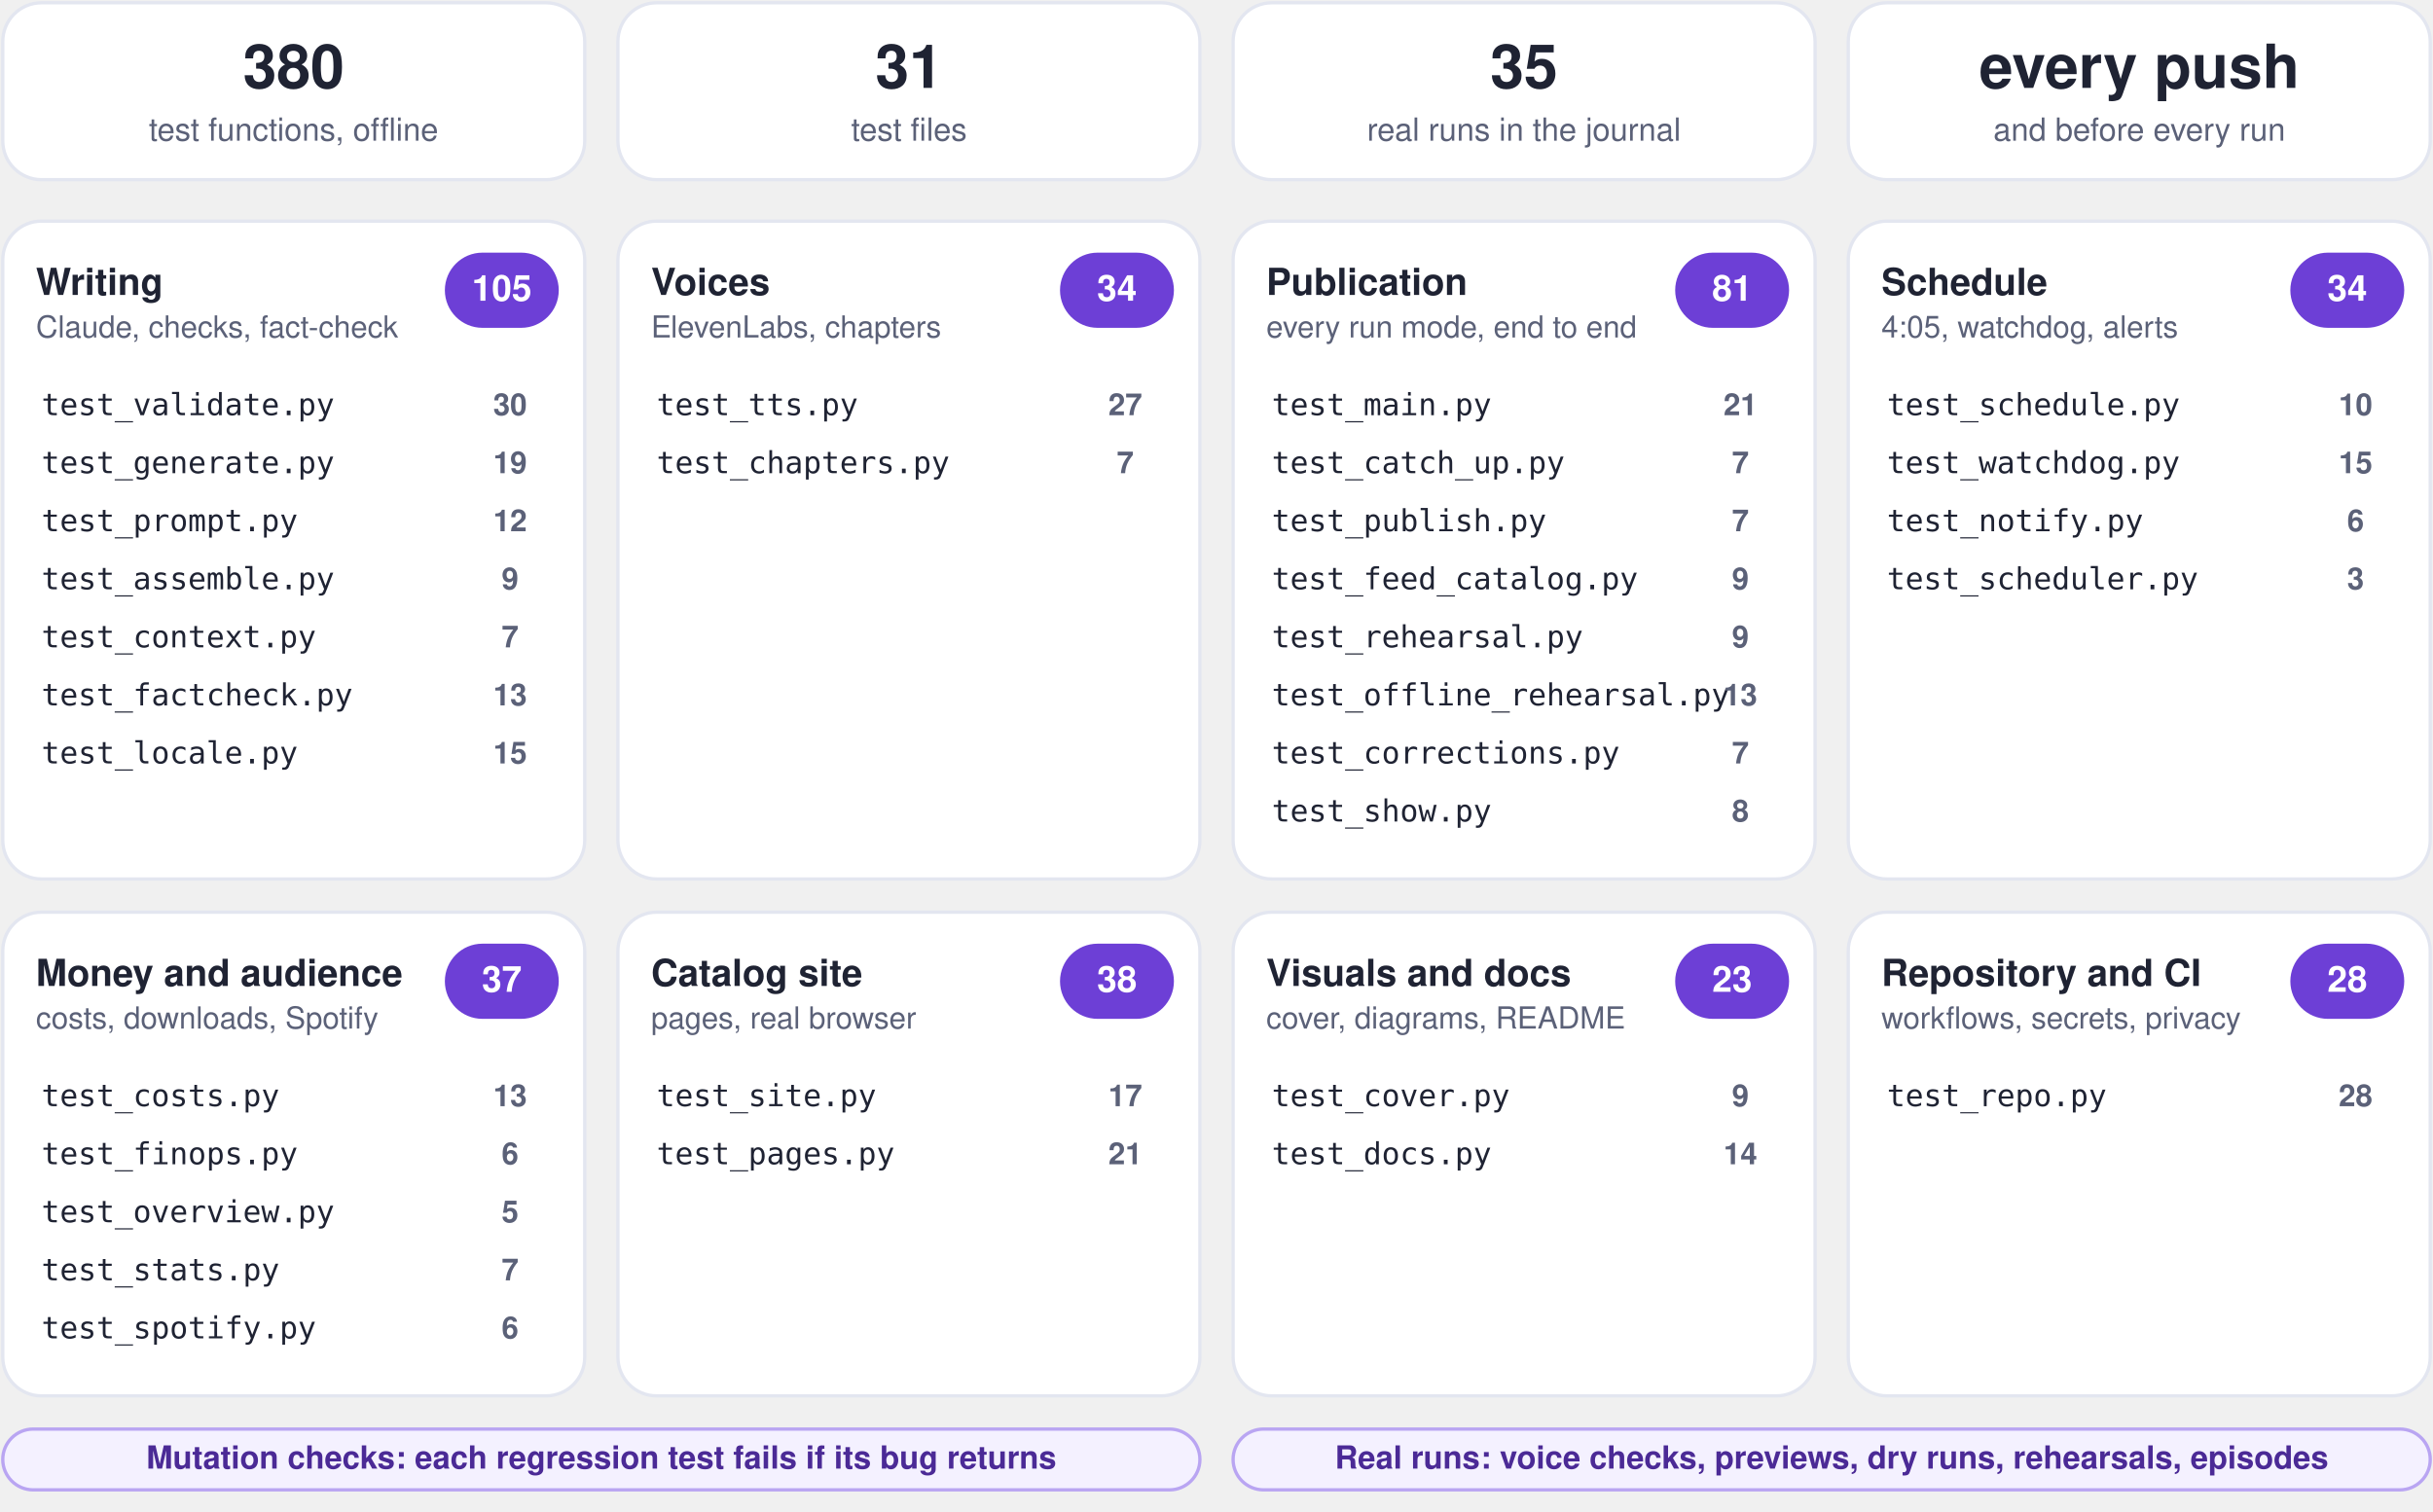
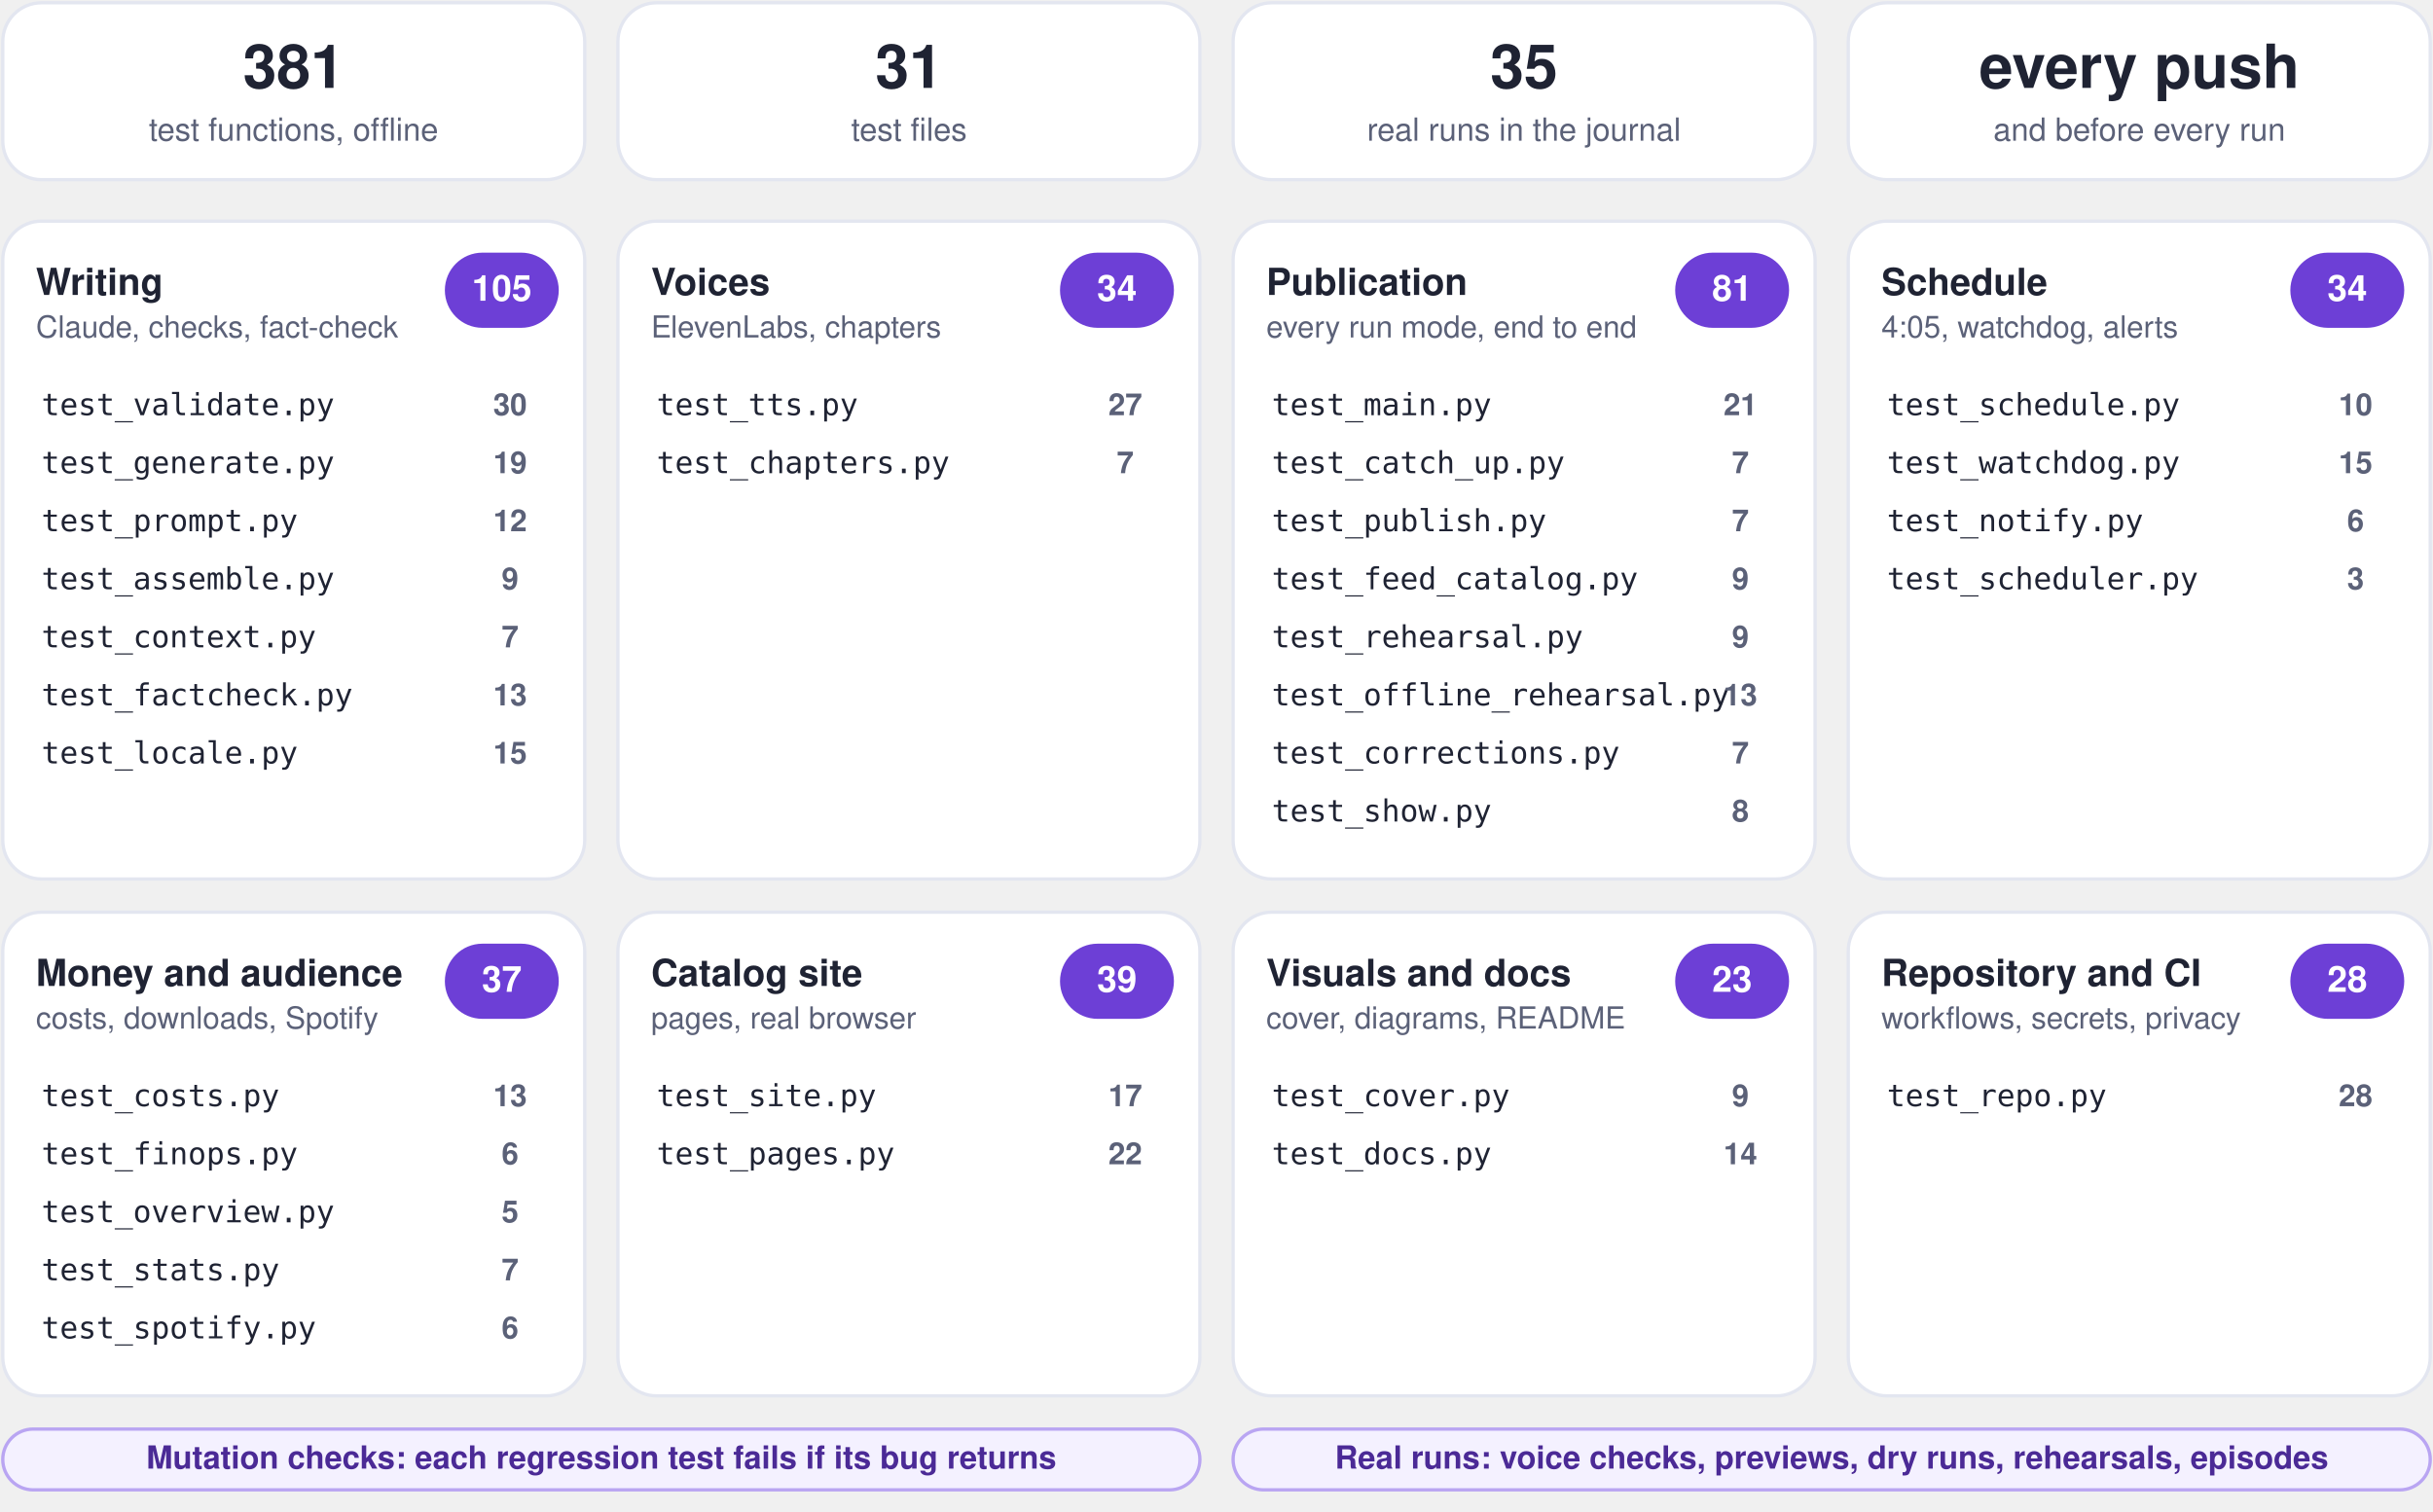
- <svg xmlns="http://www.w3.org/2000/svg" viewBox="0 0 880 547" width="880" height="547" role="img" aria-label="Test plan: 380 offline tests in 31 files">
+ <svg xmlns="http://www.w3.org/2000/svg" viewBox="0 0 880 547" width="880" height="547" role="img" aria-label="Test plan: 381 offline tests in 31 files">
  <g class="box">
    <rect x="1.0" y="1.0" width="210.5" height="64.0" rx="14" fill="#ffffff" stroke="#e3e6f0" stroke-width="1.2" class="frame" />
-     <text x="106.2" y="31.8" font-family="-apple-system, BlinkMacSystemFont, 'Segoe UI', Helvetica, Arial, sans-serif" font-size="22" font-weight="750" fill="#1f2333" text-anchor="middle">380</text>
+     <text x="106.2" y="31.8" font-family="-apple-system, BlinkMacSystemFont, 'Segoe UI', Helvetica, Arial, sans-serif" font-size="22" font-weight="750" fill="#1f2333" text-anchor="middle">381</text>
    <text x="106.2" y="50.9" font-family="-apple-system, BlinkMacSystemFont, 'Segoe UI', Helvetica, Arial, sans-serif" font-size="11.5" font-weight="500" fill="#5b6178" text-anchor="middle">test functions, offline</text>
  </g>
  <g class="box">
    <rect x="223.5" y="1.0" width="210.5" height="64.0" rx="14" fill="#ffffff" stroke="#e3e6f0" stroke-width="1.2" class="frame" />
    <text x="328.8" y="31.8" font-family="-apple-system, BlinkMacSystemFont, 'Segoe UI', Helvetica, Arial, sans-serif" font-size="22" font-weight="750" fill="#1f2333" text-anchor="middle">31</text>
    <text x="328.8" y="50.9" font-family="-apple-system, BlinkMacSystemFont, 'Segoe UI', Helvetica, Arial, sans-serif" font-size="11.5" font-weight="500" fill="#5b6178" text-anchor="middle">test files</text>
  </g>
  <g class="box">
    <rect x="446.0" y="1.0" width="210.5" height="64.0" rx="14" fill="#ffffff" stroke="#e3e6f0" stroke-width="1.2" class="frame" />
    <text x="551.2" y="31.8" font-family="-apple-system, BlinkMacSystemFont, 'Segoe UI', Helvetica, Arial, sans-serif" font-size="22" font-weight="750" fill="#1f2333" text-anchor="middle">35</text>
    <text x="551.2" y="50.9" font-family="-apple-system, BlinkMacSystemFont, 'Segoe UI', Helvetica, Arial, sans-serif" font-size="11.5" font-weight="500" fill="#5b6178" text-anchor="middle">real runs in the journal</text>
  </g>
  <g class="box">
    <rect x="668.5" y="1.0" width="210.5" height="64.0" rx="14" fill="#ffffff" stroke="#e3e6f0" stroke-width="1.2" class="frame" />
    <text x="773.8" y="31.8" font-family="-apple-system, BlinkMacSystemFont, 'Segoe UI', Helvetica, Arial, sans-serif" font-size="22" font-weight="750" fill="#1f2333" text-anchor="middle">every push</text>
    <text x="773.8" y="50.9" font-family="-apple-system, BlinkMacSystemFont, 'Segoe UI', Helvetica, Arial, sans-serif" font-size="11.5" font-weight="500" fill="#5b6178" text-anchor="middle">and before every run</text>
  </g>
  <rect x="1.0" y="80.0" width="210.5" height="238.0" rx="14" fill="#ffffff" stroke="#e3e6f0" stroke-width="1.2" />
  <g class="box">
    <rect x="9.0" y="90.0" width="152.5" height="40.0" rx="12" fill="none" stroke="none" stroke-width="1.2" class="frame" />
    <text x="13.0" y="106.7" font-family="-apple-system, BlinkMacSystemFont, 'Segoe UI', Helvetica, Arial, sans-serif" font-size="13.5" font-weight="700" fill="#1f2333" text-anchor="start">Writing</text>
    <text x="13.0" y="122.1" font-family="-apple-system, BlinkMacSystemFont, 'Segoe UI', Helvetica, Arial, sans-serif" font-size="11" font-weight="400" fill="#5b6178" text-anchor="start">Claude, checks, fact-check</text>
  </g>
  <g class="box">
    <rect x="161.5" y="92.0" width="40.0" height="26.0" rx="13" fill="#6d3fd6" stroke="#6d3fd6" stroke-width="1.2" class="frame" />
    <text x="181.5" y="108.8" font-family="-apple-system, BlinkMacSystemFont, 'Segoe UI', Helvetica, Arial, sans-serif" font-size="13" font-weight="700" fill="#ffffff" text-anchor="middle">105</text>
  </g>
  <g class="box">
    <rect x="11.0" y="138.0" width="190.5" height="18.0" rx="12" fill="none" stroke="none" stroke-width="1.2" class="frame" />
    <text x="15.0" y="150.2" font-family="ui-monospace, SFMono-Regular, Menlo, Consolas, monospace" font-size="11" font-weight="500" fill="#1f2333" text-anchor="start">test_validate.py</text>
  </g>
  <g class="box">
    <rect x="167.5" y="138.0" width="34.0" height="18.0" rx="12" fill="none" stroke="none" stroke-width="1.2" class="frame" />
    <text x="184.5" y="150.2" font-family="-apple-system, BlinkMacSystemFont, 'Segoe UI', Helvetica, Arial, sans-serif" font-size="11" font-weight="700" fill="#5b6178" text-anchor="middle">30</text>
  </g>
  <g class="box">
    <rect x="11.0" y="159.0" width="190.5" height="18.0" rx="12" fill="none" stroke="none" stroke-width="1.2" class="frame" />
    <text x="15.0" y="171.2" font-family="ui-monospace, SFMono-Regular, Menlo, Consolas, monospace" font-size="11" font-weight="500" fill="#1f2333" text-anchor="start">test_generate.py</text>
  </g>
  <g class="box">
    <rect x="167.5" y="159.0" width="34.0" height="18.0" rx="12" fill="none" stroke="none" stroke-width="1.2" class="frame" />
    <text x="184.5" y="171.2" font-family="-apple-system, BlinkMacSystemFont, 'Segoe UI', Helvetica, Arial, sans-serif" font-size="11" font-weight="700" fill="#5b6178" text-anchor="middle">19</text>
  </g>
  <g class="box">
    <rect x="11.0" y="180.0" width="190.5" height="18.0" rx="12" fill="none" stroke="none" stroke-width="1.2" class="frame" />
    <text x="15.0" y="192.2" font-family="ui-monospace, SFMono-Regular, Menlo, Consolas, monospace" font-size="11" font-weight="500" fill="#1f2333" text-anchor="start">test_prompt.py</text>
  </g>
  <g class="box">
    <rect x="167.5" y="180.0" width="34.0" height="18.0" rx="12" fill="none" stroke="none" stroke-width="1.2" class="frame" />
    <text x="184.5" y="192.2" font-family="-apple-system, BlinkMacSystemFont, 'Segoe UI', Helvetica, Arial, sans-serif" font-size="11" font-weight="700" fill="#5b6178" text-anchor="middle">12</text>
  </g>
  <g class="box">
    <rect x="11.0" y="201.0" width="190.5" height="18.0" rx="12" fill="none" stroke="none" stroke-width="1.2" class="frame" />
    <text x="15.0" y="213.2" font-family="ui-monospace, SFMono-Regular, Menlo, Consolas, monospace" font-size="11" font-weight="500" fill="#1f2333" text-anchor="start">test_assemble.py</text>
  </g>
  <g class="box">
    <rect x="167.5" y="201.0" width="34.0" height="18.0" rx="12" fill="none" stroke="none" stroke-width="1.2" class="frame" />
    <text x="184.5" y="213.2" font-family="-apple-system, BlinkMacSystemFont, 'Segoe UI', Helvetica, Arial, sans-serif" font-size="11" font-weight="700" fill="#5b6178" text-anchor="middle">9</text>
  </g>
  <g class="box">
    <rect x="11.0" y="222.0" width="190.5" height="18.0" rx="12" fill="none" stroke="none" stroke-width="1.2" class="frame" />
    <text x="15.0" y="234.2" font-family="ui-monospace, SFMono-Regular, Menlo, Consolas, monospace" font-size="11" font-weight="500" fill="#1f2333" text-anchor="start">test_context.py</text>
  </g>
  <g class="box">
    <rect x="167.5" y="222.0" width="34.0" height="18.0" rx="12" fill="none" stroke="none" stroke-width="1.2" class="frame" />
    <text x="184.5" y="234.2" font-family="-apple-system, BlinkMacSystemFont, 'Segoe UI', Helvetica, Arial, sans-serif" font-size="11" font-weight="700" fill="#5b6178" text-anchor="middle">7</text>
  </g>
  <g class="box">
    <rect x="11.0" y="243.0" width="190.5" height="18.0" rx="12" fill="none" stroke="none" stroke-width="1.2" class="frame" />
    <text x="15.0" y="255.2" font-family="ui-monospace, SFMono-Regular, Menlo, Consolas, monospace" font-size="11" font-weight="500" fill="#1f2333" text-anchor="start">test_factcheck.py</text>
  </g>
  <g class="box">
    <rect x="167.5" y="243.0" width="34.0" height="18.0" rx="12" fill="none" stroke="none" stroke-width="1.2" class="frame" />
    <text x="184.5" y="255.2" font-family="-apple-system, BlinkMacSystemFont, 'Segoe UI', Helvetica, Arial, sans-serif" font-size="11" font-weight="700" fill="#5b6178" text-anchor="middle">13</text>
  </g>
  <g class="box">
    <rect x="11.0" y="264.0" width="190.5" height="18.0" rx="12" fill="none" stroke="none" stroke-width="1.2" class="frame" />
    <text x="15.0" y="276.2" font-family="ui-monospace, SFMono-Regular, Menlo, Consolas, monospace" font-size="11" font-weight="500" fill="#1f2333" text-anchor="start">test_locale.py</text>
  </g>
  <g class="box">
    <rect x="167.5" y="264.0" width="34.0" height="18.0" rx="12" fill="none" stroke="none" stroke-width="1.2" class="frame" />
    <text x="184.5" y="276.2" font-family="-apple-system, BlinkMacSystemFont, 'Segoe UI', Helvetica, Arial, sans-serif" font-size="11" font-weight="700" fill="#5b6178" text-anchor="middle">15</text>
  </g>
  <rect x="223.5" y="80.0" width="210.5" height="238.0" rx="14" fill="#ffffff" stroke="#e3e6f0" stroke-width="1.2" />
  <g class="box">
    <rect x="231.5" y="90.0" width="152.5" height="40.0" rx="12" fill="none" stroke="none" stroke-width="1.2" class="frame" />
    <text x="235.5" y="106.7" font-family="-apple-system, BlinkMacSystemFont, 'Segoe UI', Helvetica, Arial, sans-serif" font-size="13.5" font-weight="700" fill="#1f2333" text-anchor="start">Voices</text>
    <text x="235.5" y="122.1" font-family="-apple-system, BlinkMacSystemFont, 'Segoe UI', Helvetica, Arial, sans-serif" font-size="11" font-weight="400" fill="#5b6178" text-anchor="start">ElevenLabs, chapters</text>
  </g>
  <g class="box">
    <rect x="384.0" y="92.0" width="40.0" height="26.0" rx="13" fill="#6d3fd6" stroke="#6d3fd6" stroke-width="1.2" class="frame" />
    <text x="404.0" y="108.8" font-family="-apple-system, BlinkMacSystemFont, 'Segoe UI', Helvetica, Arial, sans-serif" font-size="13" font-weight="700" fill="#ffffff" text-anchor="middle">34</text>
  </g>
  <g class="box">
    <rect x="233.5" y="138.0" width="190.5" height="18.0" rx="12" fill="none" stroke="none" stroke-width="1.2" class="frame" />
    <text x="237.5" y="150.2" font-family="ui-monospace, SFMono-Regular, Menlo, Consolas, monospace" font-size="11" font-weight="500" fill="#1f2333" text-anchor="start">test_tts.py</text>
  </g>
  <g class="box">
    <rect x="390.0" y="138.0" width="34.0" height="18.0" rx="12" fill="none" stroke="none" stroke-width="1.2" class="frame" />
    <text x="407.0" y="150.2" font-family="-apple-system, BlinkMacSystemFont, 'Segoe UI', Helvetica, Arial, sans-serif" font-size="11" font-weight="700" fill="#5b6178" text-anchor="middle">27</text>
  </g>
  <g class="box">
    <rect x="233.5" y="159.0" width="190.5" height="18.0" rx="12" fill="none" stroke="none" stroke-width="1.2" class="frame" />
    <text x="237.5" y="171.2" font-family="ui-monospace, SFMono-Regular, Menlo, Consolas, monospace" font-size="11" font-weight="500" fill="#1f2333" text-anchor="start">test_chapters.py</text>
  </g>
  <g class="box">
    <rect x="390.0" y="159.0" width="34.0" height="18.0" rx="12" fill="none" stroke="none" stroke-width="1.2" class="frame" />
    <text x="407.0" y="171.2" font-family="-apple-system, BlinkMacSystemFont, 'Segoe UI', Helvetica, Arial, sans-serif" font-size="11" font-weight="700" fill="#5b6178" text-anchor="middle">7</text>
  </g>
  <rect x="446.0" y="80.0" width="210.5" height="238.0" rx="14" fill="#ffffff" stroke="#e3e6f0" stroke-width="1.2" />
  <g class="box">
    <rect x="454.0" y="90.0" width="152.5" height="40.0" rx="12" fill="none" stroke="none" stroke-width="1.2" class="frame" />
    <text x="458.0" y="106.7" font-family="-apple-system, BlinkMacSystemFont, 'Segoe UI', Helvetica, Arial, sans-serif" font-size="13.5" font-weight="700" fill="#1f2333" text-anchor="start">Publication</text>
    <text x="458.0" y="122.1" font-family="-apple-system, BlinkMacSystemFont, 'Segoe UI', Helvetica, Arial, sans-serif" font-size="11" font-weight="400" fill="#5b6178" text-anchor="start">every run mode, end to end</text>
  </g>
  <g class="box">
    <rect x="606.5" y="92.0" width="40.0" height="26.0" rx="13" fill="#6d3fd6" stroke="#6d3fd6" stroke-width="1.2" class="frame" />
    <text x="626.5" y="108.8" font-family="-apple-system, BlinkMacSystemFont, 'Segoe UI', Helvetica, Arial, sans-serif" font-size="13" font-weight="700" fill="#ffffff" text-anchor="middle">81</text>
  </g>
  <g class="box">
    <rect x="456.0" y="138.0" width="190.5" height="18.0" rx="12" fill="none" stroke="none" stroke-width="1.2" class="frame" />
    <text x="460.0" y="150.2" font-family="ui-monospace, SFMono-Regular, Menlo, Consolas, monospace" font-size="11" font-weight="500" fill="#1f2333" text-anchor="start">test_main.py</text>
  </g>
  <g class="box">
    <rect x="612.5" y="138.0" width="34.0" height="18.0" rx="12" fill="none" stroke="none" stroke-width="1.2" class="frame" />
    <text x="629.5" y="150.2" font-family="-apple-system, BlinkMacSystemFont, 'Segoe UI', Helvetica, Arial, sans-serif" font-size="11" font-weight="700" fill="#5b6178" text-anchor="middle">21</text>
  </g>
  <g class="box">
    <rect x="456.0" y="159.0" width="190.5" height="18.0" rx="12" fill="none" stroke="none" stroke-width="1.2" class="frame" />
    <text x="460.0" y="171.2" font-family="ui-monospace, SFMono-Regular, Menlo, Consolas, monospace" font-size="11" font-weight="500" fill="#1f2333" text-anchor="start">test_catch_up.py</text>
  </g>
  <g class="box">
    <rect x="612.5" y="159.0" width="34.0" height="18.0" rx="12" fill="none" stroke="none" stroke-width="1.2" class="frame" />
    <text x="629.5" y="171.2" font-family="-apple-system, BlinkMacSystemFont, 'Segoe UI', Helvetica, Arial, sans-serif" font-size="11" font-weight="700" fill="#5b6178" text-anchor="middle">7</text>
  </g>
  <g class="box">
    <rect x="456.0" y="180.0" width="190.5" height="18.0" rx="12" fill="none" stroke="none" stroke-width="1.2" class="frame" />
    <text x="460.0" y="192.2" font-family="ui-monospace, SFMono-Regular, Menlo, Consolas, monospace" font-size="11" font-weight="500" fill="#1f2333" text-anchor="start">test_publish.py</text>
  </g>
  <g class="box">
    <rect x="612.5" y="180.0" width="34.0" height="18.0" rx="12" fill="none" stroke="none" stroke-width="1.2" class="frame" />
    <text x="629.5" y="192.2" font-family="-apple-system, BlinkMacSystemFont, 'Segoe UI', Helvetica, Arial, sans-serif" font-size="11" font-weight="700" fill="#5b6178" text-anchor="middle">7</text>
  </g>
  <g class="box">
    <rect x="456.0" y="201.0" width="190.5" height="18.0" rx="12" fill="none" stroke="none" stroke-width="1.2" class="frame" />
    <text x="460.0" y="213.2" font-family="ui-monospace, SFMono-Regular, Menlo, Consolas, monospace" font-size="11" font-weight="500" fill="#1f2333" text-anchor="start">test_feed_catalog.py</text>
  </g>
  <g class="box">
    <rect x="612.5" y="201.0" width="34.0" height="18.0" rx="12" fill="none" stroke="none" stroke-width="1.2" class="frame" />
    <text x="629.5" y="213.2" font-family="-apple-system, BlinkMacSystemFont, 'Segoe UI', Helvetica, Arial, sans-serif" font-size="11" font-weight="700" fill="#5b6178" text-anchor="middle">9</text>
  </g>
  <g class="box">
    <rect x="456.0" y="222.0" width="190.5" height="18.0" rx="12" fill="none" stroke="none" stroke-width="1.2" class="frame" />
    <text x="460.0" y="234.2" font-family="ui-monospace, SFMono-Regular, Menlo, Consolas, monospace" font-size="11" font-weight="500" fill="#1f2333" text-anchor="start">test_rehearsal.py</text>
  </g>
  <g class="box">
    <rect x="612.5" y="222.0" width="34.0" height="18.0" rx="12" fill="none" stroke="none" stroke-width="1.2" class="frame" />
    <text x="629.5" y="234.2" font-family="-apple-system, BlinkMacSystemFont, 'Segoe UI', Helvetica, Arial, sans-serif" font-size="11" font-weight="700" fill="#5b6178" text-anchor="middle">9</text>
  </g>
  <g class="box">
    <rect x="456.0" y="243.0" width="190.5" height="18.0" rx="12" fill="none" stroke="none" stroke-width="1.2" class="frame" />
    <text x="460.0" y="255.2" font-family="ui-monospace, SFMono-Regular, Menlo, Consolas, monospace" font-size="11" font-weight="500" fill="#1f2333" text-anchor="start">test_offline_rehearsal.py</text>
  </g>
  <g class="box">
    <rect x="612.5" y="243.0" width="34.0" height="18.0" rx="12" fill="none" stroke="none" stroke-width="1.2" class="frame" />
    <text x="629.5" y="255.2" font-family="-apple-system, BlinkMacSystemFont, 'Segoe UI', Helvetica, Arial, sans-serif" font-size="11" font-weight="700" fill="#5b6178" text-anchor="middle">13</text>
  </g>
  <g class="box">
    <rect x="456.0" y="264.0" width="190.5" height="18.0" rx="12" fill="none" stroke="none" stroke-width="1.2" class="frame" />
    <text x="460.0" y="276.2" font-family="ui-monospace, SFMono-Regular, Menlo, Consolas, monospace" font-size="11" font-weight="500" fill="#1f2333" text-anchor="start">test_corrections.py</text>
  </g>
  <g class="box">
    <rect x="612.5" y="264.0" width="34.0" height="18.0" rx="12" fill="none" stroke="none" stroke-width="1.2" class="frame" />
    <text x="629.5" y="276.2" font-family="-apple-system, BlinkMacSystemFont, 'Segoe UI', Helvetica, Arial, sans-serif" font-size="11" font-weight="700" fill="#5b6178" text-anchor="middle">7</text>
  </g>
  <g class="box">
    <rect x="456.0" y="285.0" width="190.5" height="18.0" rx="12" fill="none" stroke="none" stroke-width="1.2" class="frame" />
    <text x="460.0" y="297.2" font-family="ui-monospace, SFMono-Regular, Menlo, Consolas, monospace" font-size="11" font-weight="500" fill="#1f2333" text-anchor="start">test_show.py</text>
  </g>
  <g class="box">
    <rect x="612.5" y="285.0" width="34.0" height="18.0" rx="12" fill="none" stroke="none" stroke-width="1.2" class="frame" />
    <text x="629.5" y="297.2" font-family="-apple-system, BlinkMacSystemFont, 'Segoe UI', Helvetica, Arial, sans-serif" font-size="11" font-weight="700" fill="#5b6178" text-anchor="middle">8</text>
  </g>
  <rect x="668.5" y="80.0" width="210.5" height="238.0" rx="14" fill="#ffffff" stroke="#e3e6f0" stroke-width="1.2" />
  <g class="box">
    <rect x="676.5" y="90.0" width="152.5" height="40.0" rx="12" fill="none" stroke="none" stroke-width="1.2" class="frame" />
    <text x="680.5" y="106.7" font-family="-apple-system, BlinkMacSystemFont, 'Segoe UI', Helvetica, Arial, sans-serif" font-size="13.5" font-weight="700" fill="#1f2333" text-anchor="start">Schedule</text>
    <text x="680.5" y="122.1" font-family="-apple-system, BlinkMacSystemFont, 'Segoe UI', Helvetica, Arial, sans-serif" font-size="11" font-weight="400" fill="#5b6178" text-anchor="start">4:05, watchdog, alerts</text>
  </g>
  <g class="box">
    <rect x="829.0" y="92.0" width="40.0" height="26.0" rx="13" fill="#6d3fd6" stroke="#6d3fd6" stroke-width="1.2" class="frame" />
    <text x="849.0" y="108.8" font-family="-apple-system, BlinkMacSystemFont, 'Segoe UI', Helvetica, Arial, sans-serif" font-size="13" font-weight="700" fill="#ffffff" text-anchor="middle">34</text>
  </g>
  <g class="box">
    <rect x="678.5" y="138.0" width="190.5" height="18.0" rx="12" fill="none" stroke="none" stroke-width="1.2" class="frame" />
    <text x="682.5" y="150.2" font-family="ui-monospace, SFMono-Regular, Menlo, Consolas, monospace" font-size="11" font-weight="500" fill="#1f2333" text-anchor="start">test_schedule.py</text>
  </g>
  <g class="box">
    <rect x="835.0" y="138.0" width="34.0" height="18.0" rx="12" fill="none" stroke="none" stroke-width="1.2" class="frame" />
    <text x="852.0" y="150.2" font-family="-apple-system, BlinkMacSystemFont, 'Segoe UI', Helvetica, Arial, sans-serif" font-size="11" font-weight="700" fill="#5b6178" text-anchor="middle">10</text>
  </g>
  <g class="box">
    <rect x="678.5" y="159.0" width="190.5" height="18.0" rx="12" fill="none" stroke="none" stroke-width="1.2" class="frame" />
    <text x="682.5" y="171.2" font-family="ui-monospace, SFMono-Regular, Menlo, Consolas, monospace" font-size="11" font-weight="500" fill="#1f2333" text-anchor="start">test_watchdog.py</text>
  </g>
  <g class="box">
    <rect x="835.0" y="159.0" width="34.0" height="18.0" rx="12" fill="none" stroke="none" stroke-width="1.2" class="frame" />
    <text x="852.0" y="171.2" font-family="-apple-system, BlinkMacSystemFont, 'Segoe UI', Helvetica, Arial, sans-serif" font-size="11" font-weight="700" fill="#5b6178" text-anchor="middle">15</text>
  </g>
  <g class="box">
    <rect x="678.5" y="180.0" width="190.5" height="18.0" rx="12" fill="none" stroke="none" stroke-width="1.2" class="frame" />
    <text x="682.5" y="192.2" font-family="ui-monospace, SFMono-Regular, Menlo, Consolas, monospace" font-size="11" font-weight="500" fill="#1f2333" text-anchor="start">test_notify.py</text>
  </g>
  <g class="box">
    <rect x="835.0" y="180.0" width="34.0" height="18.0" rx="12" fill="none" stroke="none" stroke-width="1.2" class="frame" />
    <text x="852.0" y="192.2" font-family="-apple-system, BlinkMacSystemFont, 'Segoe UI', Helvetica, Arial, sans-serif" font-size="11" font-weight="700" fill="#5b6178" text-anchor="middle">6</text>
  </g>
  <g class="box">
    <rect x="678.5" y="201.0" width="190.5" height="18.0" rx="12" fill="none" stroke="none" stroke-width="1.2" class="frame" />
    <text x="682.5" y="213.2" font-family="ui-monospace, SFMono-Regular, Menlo, Consolas, monospace" font-size="11" font-weight="500" fill="#1f2333" text-anchor="start">test_scheduler.py</text>
  </g>
  <g class="box">
    <rect x="835.0" y="201.0" width="34.0" height="18.0" rx="12" fill="none" stroke="none" stroke-width="1.2" class="frame" />
    <text x="852.0" y="213.2" font-family="-apple-system, BlinkMacSystemFont, 'Segoe UI', Helvetica, Arial, sans-serif" font-size="11" font-weight="700" fill="#5b6178" text-anchor="middle">3</text>
  </g>
  <rect x="1.0" y="330.0" width="210.5" height="175.0" rx="14" fill="#ffffff" stroke="#e3e6f0" stroke-width="1.2" />
  <g class="box">
    <rect x="9.0" y="340.0" width="152.5" height="40.0" rx="12" fill="none" stroke="none" stroke-width="1.2" class="frame" />
    <text x="13.0" y="356.7" font-family="-apple-system, BlinkMacSystemFont, 'Segoe UI', Helvetica, Arial, sans-serif" font-size="13.5" font-weight="700" fill="#1f2333" text-anchor="start">Money and audience</text>
    <text x="13.0" y="372.1" font-family="-apple-system, BlinkMacSystemFont, 'Segoe UI', Helvetica, Arial, sans-serif" font-size="11" font-weight="400" fill="#5b6178" text-anchor="start">costs, downloads, Spotify</text>
  </g>
  <g class="box">
    <rect x="161.5" y="342.0" width="40.0" height="26.0" rx="13" fill="#6d3fd6" stroke="#6d3fd6" stroke-width="1.2" class="frame" />
    <text x="181.5" y="358.8" font-family="-apple-system, BlinkMacSystemFont, 'Segoe UI', Helvetica, Arial, sans-serif" font-size="13" font-weight="700" fill="#ffffff" text-anchor="middle">37</text>
  </g>
  <g class="box">
    <rect x="11.0" y="388.0" width="190.5" height="18.0" rx="12" fill="none" stroke="none" stroke-width="1.2" class="frame" />
    <text x="15.0" y="400.2" font-family="ui-monospace, SFMono-Regular, Menlo, Consolas, monospace" font-size="11" font-weight="500" fill="#1f2333" text-anchor="start">test_costs.py</text>
  </g>
  <g class="box">
    <rect x="167.5" y="388.0" width="34.0" height="18.0" rx="12" fill="none" stroke="none" stroke-width="1.2" class="frame" />
    <text x="184.5" y="400.2" font-family="-apple-system, BlinkMacSystemFont, 'Segoe UI', Helvetica, Arial, sans-serif" font-size="11" font-weight="700" fill="#5b6178" text-anchor="middle">13</text>
  </g>
  <g class="box">
    <rect x="11.0" y="409.0" width="190.5" height="18.0" rx="12" fill="none" stroke="none" stroke-width="1.2" class="frame" />
    <text x="15.0" y="421.2" font-family="ui-monospace, SFMono-Regular, Menlo, Consolas, monospace" font-size="11" font-weight="500" fill="#1f2333" text-anchor="start">test_finops.py</text>
  </g>
  <g class="box">
    <rect x="167.5" y="409.0" width="34.0" height="18.0" rx="12" fill="none" stroke="none" stroke-width="1.2" class="frame" />
    <text x="184.5" y="421.2" font-family="-apple-system, BlinkMacSystemFont, 'Segoe UI', Helvetica, Arial, sans-serif" font-size="11" font-weight="700" fill="#5b6178" text-anchor="middle">6</text>
  </g>
  <g class="box">
    <rect x="11.0" y="430.0" width="190.5" height="18.0" rx="12" fill="none" stroke="none" stroke-width="1.2" class="frame" />
    <text x="15.0" y="442.2" font-family="ui-monospace, SFMono-Regular, Menlo, Consolas, monospace" font-size="11" font-weight="500" fill="#1f2333" text-anchor="start">test_overview.py</text>
  </g>
  <g class="box">
    <rect x="167.5" y="430.0" width="34.0" height="18.0" rx="12" fill="none" stroke="none" stroke-width="1.2" class="frame" />
    <text x="184.5" y="442.2" font-family="-apple-system, BlinkMacSystemFont, 'Segoe UI', Helvetica, Arial, sans-serif" font-size="11" font-weight="700" fill="#5b6178" text-anchor="middle">5</text>
  </g>
  <g class="box">
    <rect x="11.0" y="451.0" width="190.5" height="18.0" rx="12" fill="none" stroke="none" stroke-width="1.2" class="frame" />
    <text x="15.0" y="463.2" font-family="ui-monospace, SFMono-Regular, Menlo, Consolas, monospace" font-size="11" font-weight="500" fill="#1f2333" text-anchor="start">test_stats.py</text>
  </g>
  <g class="box">
    <rect x="167.5" y="451.0" width="34.0" height="18.0" rx="12" fill="none" stroke="none" stroke-width="1.2" class="frame" />
    <text x="184.5" y="463.2" font-family="-apple-system, BlinkMacSystemFont, 'Segoe UI', Helvetica, Arial, sans-serif" font-size="11" font-weight="700" fill="#5b6178" text-anchor="middle">7</text>
  </g>
  <g class="box">
    <rect x="11.0" y="472.0" width="190.5" height="18.0" rx="12" fill="none" stroke="none" stroke-width="1.2" class="frame" />
    <text x="15.0" y="484.2" font-family="ui-monospace, SFMono-Regular, Menlo, Consolas, monospace" font-size="11" font-weight="500" fill="#1f2333" text-anchor="start">test_spotify.py</text>
  </g>
  <g class="box">
    <rect x="167.5" y="472.0" width="34.0" height="18.0" rx="12" fill="none" stroke="none" stroke-width="1.2" class="frame" />
    <text x="184.5" y="484.2" font-family="-apple-system, BlinkMacSystemFont, 'Segoe UI', Helvetica, Arial, sans-serif" font-size="11" font-weight="700" fill="#5b6178" text-anchor="middle">6</text>
  </g>
  <rect x="223.5" y="330.0" width="210.5" height="175.0" rx="14" fill="#ffffff" stroke="#e3e6f0" stroke-width="1.2" />
  <g class="box">
    <rect x="231.5" y="340.0" width="152.5" height="40.0" rx="12" fill="none" stroke="none" stroke-width="1.2" class="frame" />
    <text x="235.5" y="356.7" font-family="-apple-system, BlinkMacSystemFont, 'Segoe UI', Helvetica, Arial, sans-serif" font-size="13.5" font-weight="700" fill="#1f2333" text-anchor="start">Catalog site</text>
    <text x="235.5" y="372.1" font-family="-apple-system, BlinkMacSystemFont, 'Segoe UI', Helvetica, Arial, sans-serif" font-size="11" font-weight="400" fill="#5b6178" text-anchor="start">pages, real browser</text>
  </g>
  <g class="box">
    <rect x="384.0" y="342.0" width="40.0" height="26.0" rx="13" fill="#6d3fd6" stroke="#6d3fd6" stroke-width="1.2" class="frame" />
-     <text x="404.0" y="358.8" font-family="-apple-system, BlinkMacSystemFont, 'Segoe UI', Helvetica, Arial, sans-serif" font-size="13" font-weight="700" fill="#ffffff" text-anchor="middle">38</text>
+     <text x="404.0" y="358.8" font-family="-apple-system, BlinkMacSystemFont, 'Segoe UI', Helvetica, Arial, sans-serif" font-size="13" font-weight="700" fill="#ffffff" text-anchor="middle">39</text>
  </g>
  <g class="box">
    <rect x="233.5" y="388.0" width="190.5" height="18.0" rx="12" fill="none" stroke="none" stroke-width="1.2" class="frame" />
    <text x="237.5" y="400.2" font-family="ui-monospace, SFMono-Regular, Menlo, Consolas, monospace" font-size="11" font-weight="500" fill="#1f2333" text-anchor="start">test_site.py</text>
  </g>
  <g class="box">
    <rect x="390.0" y="388.0" width="34.0" height="18.0" rx="12" fill="none" stroke="none" stroke-width="1.2" class="frame" />
    <text x="407.0" y="400.2" font-family="-apple-system, BlinkMacSystemFont, 'Segoe UI', Helvetica, Arial, sans-serif" font-size="11" font-weight="700" fill="#5b6178" text-anchor="middle">17</text>
  </g>
  <g class="box">
    <rect x="233.5" y="409.0" width="190.5" height="18.0" rx="12" fill="none" stroke="none" stroke-width="1.2" class="frame" />
    <text x="237.5" y="421.2" font-family="ui-monospace, SFMono-Regular, Menlo, Consolas, monospace" font-size="11" font-weight="500" fill="#1f2333" text-anchor="start">test_pages.py</text>
  </g>
  <g class="box">
    <rect x="390.0" y="409.0" width="34.0" height="18.0" rx="12" fill="none" stroke="none" stroke-width="1.2" class="frame" />
-     <text x="407.0" y="421.2" font-family="-apple-system, BlinkMacSystemFont, 'Segoe UI', Helvetica, Arial, sans-serif" font-size="11" font-weight="700" fill="#5b6178" text-anchor="middle">21</text>
+     <text x="407.0" y="421.2" font-family="-apple-system, BlinkMacSystemFont, 'Segoe UI', Helvetica, Arial, sans-serif" font-size="11" font-weight="700" fill="#5b6178" text-anchor="middle">22</text>
  </g>
  <rect x="446.0" y="330.0" width="210.5" height="175.0" rx="14" fill="#ffffff" stroke="#e3e6f0" stroke-width="1.2" />
  <g class="box">
    <rect x="454.0" y="340.0" width="152.5" height="40.0" rx="12" fill="none" stroke="none" stroke-width="1.2" class="frame" />
    <text x="458.0" y="356.7" font-family="-apple-system, BlinkMacSystemFont, 'Segoe UI', Helvetica, Arial, sans-serif" font-size="13.5" font-weight="700" fill="#1f2333" text-anchor="start">Visuals and docs</text>
    <text x="458.0" y="372.1" font-family="-apple-system, BlinkMacSystemFont, 'Segoe UI', Helvetica, Arial, sans-serif" font-size="11" font-weight="400" fill="#5b6178" text-anchor="start">cover, diagrams, README</text>
  </g>
  <g class="box">
    <rect x="606.5" y="342.0" width="40.0" height="26.0" rx="13" fill="#6d3fd6" stroke="#6d3fd6" stroke-width="1.2" class="frame" />
    <text x="626.5" y="358.8" font-family="-apple-system, BlinkMacSystemFont, 'Segoe UI', Helvetica, Arial, sans-serif" font-size="13" font-weight="700" fill="#ffffff" text-anchor="middle">23</text>
  </g>
  <g class="box">
    <rect x="456.0" y="388.0" width="190.5" height="18.0" rx="12" fill="none" stroke="none" stroke-width="1.2" class="frame" />
    <text x="460.0" y="400.2" font-family="ui-monospace, SFMono-Regular, Menlo, Consolas, monospace" font-size="11" font-weight="500" fill="#1f2333" text-anchor="start">test_cover.py</text>
  </g>
  <g class="box">
    <rect x="612.5" y="388.0" width="34.0" height="18.0" rx="12" fill="none" stroke="none" stroke-width="1.2" class="frame" />
    <text x="629.5" y="400.2" font-family="-apple-system, BlinkMacSystemFont, 'Segoe UI', Helvetica, Arial, sans-serif" font-size="11" font-weight="700" fill="#5b6178" text-anchor="middle">9</text>
  </g>
  <g class="box">
    <rect x="456.0" y="409.0" width="190.5" height="18.0" rx="12" fill="none" stroke="none" stroke-width="1.2" class="frame" />
    <text x="460.0" y="421.2" font-family="ui-monospace, SFMono-Regular, Menlo, Consolas, monospace" font-size="11" font-weight="500" fill="#1f2333" text-anchor="start">test_docs.py</text>
  </g>
  <g class="box">
    <rect x="612.5" y="409.0" width="34.0" height="18.0" rx="12" fill="none" stroke="none" stroke-width="1.2" class="frame" />
    <text x="629.5" y="421.2" font-family="-apple-system, BlinkMacSystemFont, 'Segoe UI', Helvetica, Arial, sans-serif" font-size="11" font-weight="700" fill="#5b6178" text-anchor="middle">14</text>
  </g>
  <rect x="668.5" y="330.0" width="210.5" height="175.0" rx="14" fill="#ffffff" stroke="#e3e6f0" stroke-width="1.2" />
  <g class="box">
    <rect x="676.5" y="340.0" width="152.5" height="40.0" rx="12" fill="none" stroke="none" stroke-width="1.2" class="frame" />
    <text x="680.5" y="356.7" font-family="-apple-system, BlinkMacSystemFont, 'Segoe UI', Helvetica, Arial, sans-serif" font-size="13.5" font-weight="700" fill="#1f2333" text-anchor="start">Repository and CI</text>
    <text x="680.5" y="372.1" font-family="-apple-system, BlinkMacSystemFont, 'Segoe UI', Helvetica, Arial, sans-serif" font-size="11" font-weight="400" fill="#5b6178" text-anchor="start">workflows, secrets, privacy</text>
  </g>
  <g class="box">
    <rect x="829.0" y="342.0" width="40.0" height="26.0" rx="13" fill="#6d3fd6" stroke="#6d3fd6" stroke-width="1.2" class="frame" />
    <text x="849.0" y="358.8" font-family="-apple-system, BlinkMacSystemFont, 'Segoe UI', Helvetica, Arial, sans-serif" font-size="13" font-weight="700" fill="#ffffff" text-anchor="middle">28</text>
  </g>
  <g class="box">
    <rect x="678.5" y="388.0" width="190.5" height="18.0" rx="12" fill="none" stroke="none" stroke-width="1.2" class="frame" />
    <text x="682.5" y="400.2" font-family="ui-monospace, SFMono-Regular, Menlo, Consolas, monospace" font-size="11" font-weight="500" fill="#1f2333" text-anchor="start">test_repo.py</text>
  </g>
  <g class="box">
    <rect x="835.0" y="388.0" width="34.0" height="18.0" rx="12" fill="none" stroke="none" stroke-width="1.2" class="frame" />
    <text x="852.0" y="400.2" font-family="-apple-system, BlinkMacSystemFont, 'Segoe UI', Helvetica, Arial, sans-serif" font-size="11" font-weight="700" fill="#5b6178" text-anchor="middle">28</text>
  </g>
  <g class="box">
    <rect x="1.0" y="517.0" width="433.0" height="22.0" rx="11" fill="#f4f1ff" stroke="#b9a5f2" stroke-width="1.2" class="frame" />
    <text x="217.5" y="531.3" font-family="-apple-system, BlinkMacSystemFont, 'Segoe UI', Helvetica, Arial, sans-serif" font-size="11.5" font-weight="600" fill="#4b2a96" text-anchor="middle">Mutation checks: each regression test fails if its bug returns</text>
  </g>
  <g class="box">
    <rect x="446.0" y="517.0" width="433.0" height="22.0" rx="11" fill="#f4f1ff" stroke="#b9a5f2" stroke-width="1.2" class="frame" />
    <text x="662.5" y="531.3" font-family="-apple-system, BlinkMacSystemFont, 'Segoe UI', Helvetica, Arial, sans-serif" font-size="11.5" font-weight="600" fill="#4b2a96" text-anchor="middle">Real runs: voice checks, previews, dry runs, rehearsals, episodes</text>
  </g>
</svg>
